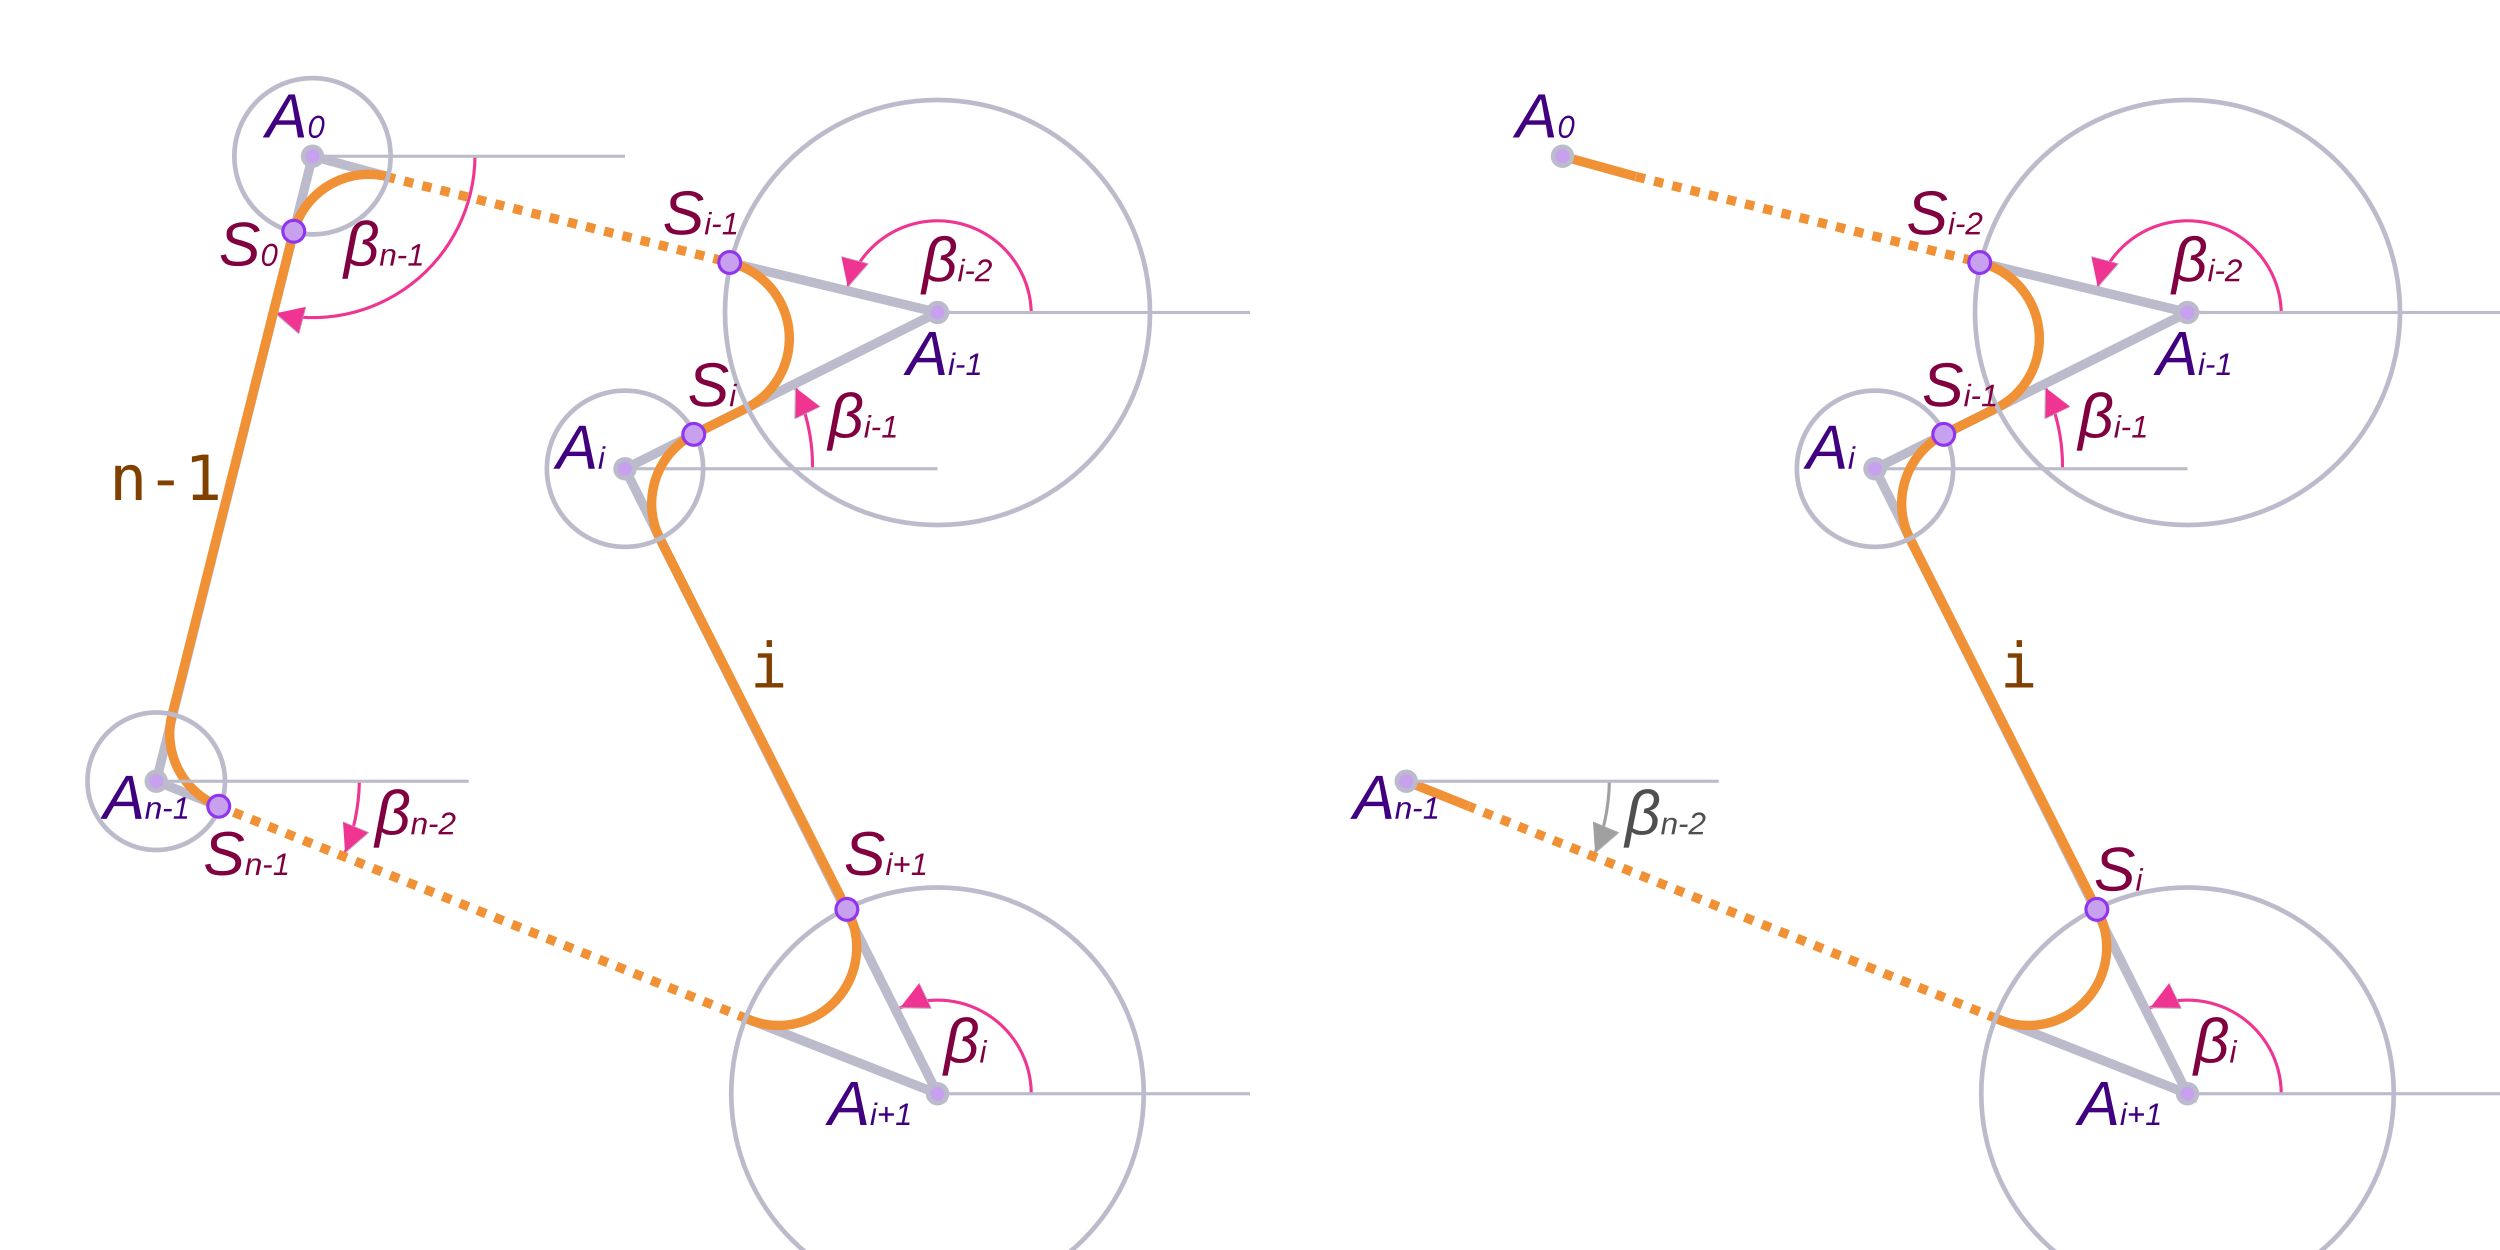
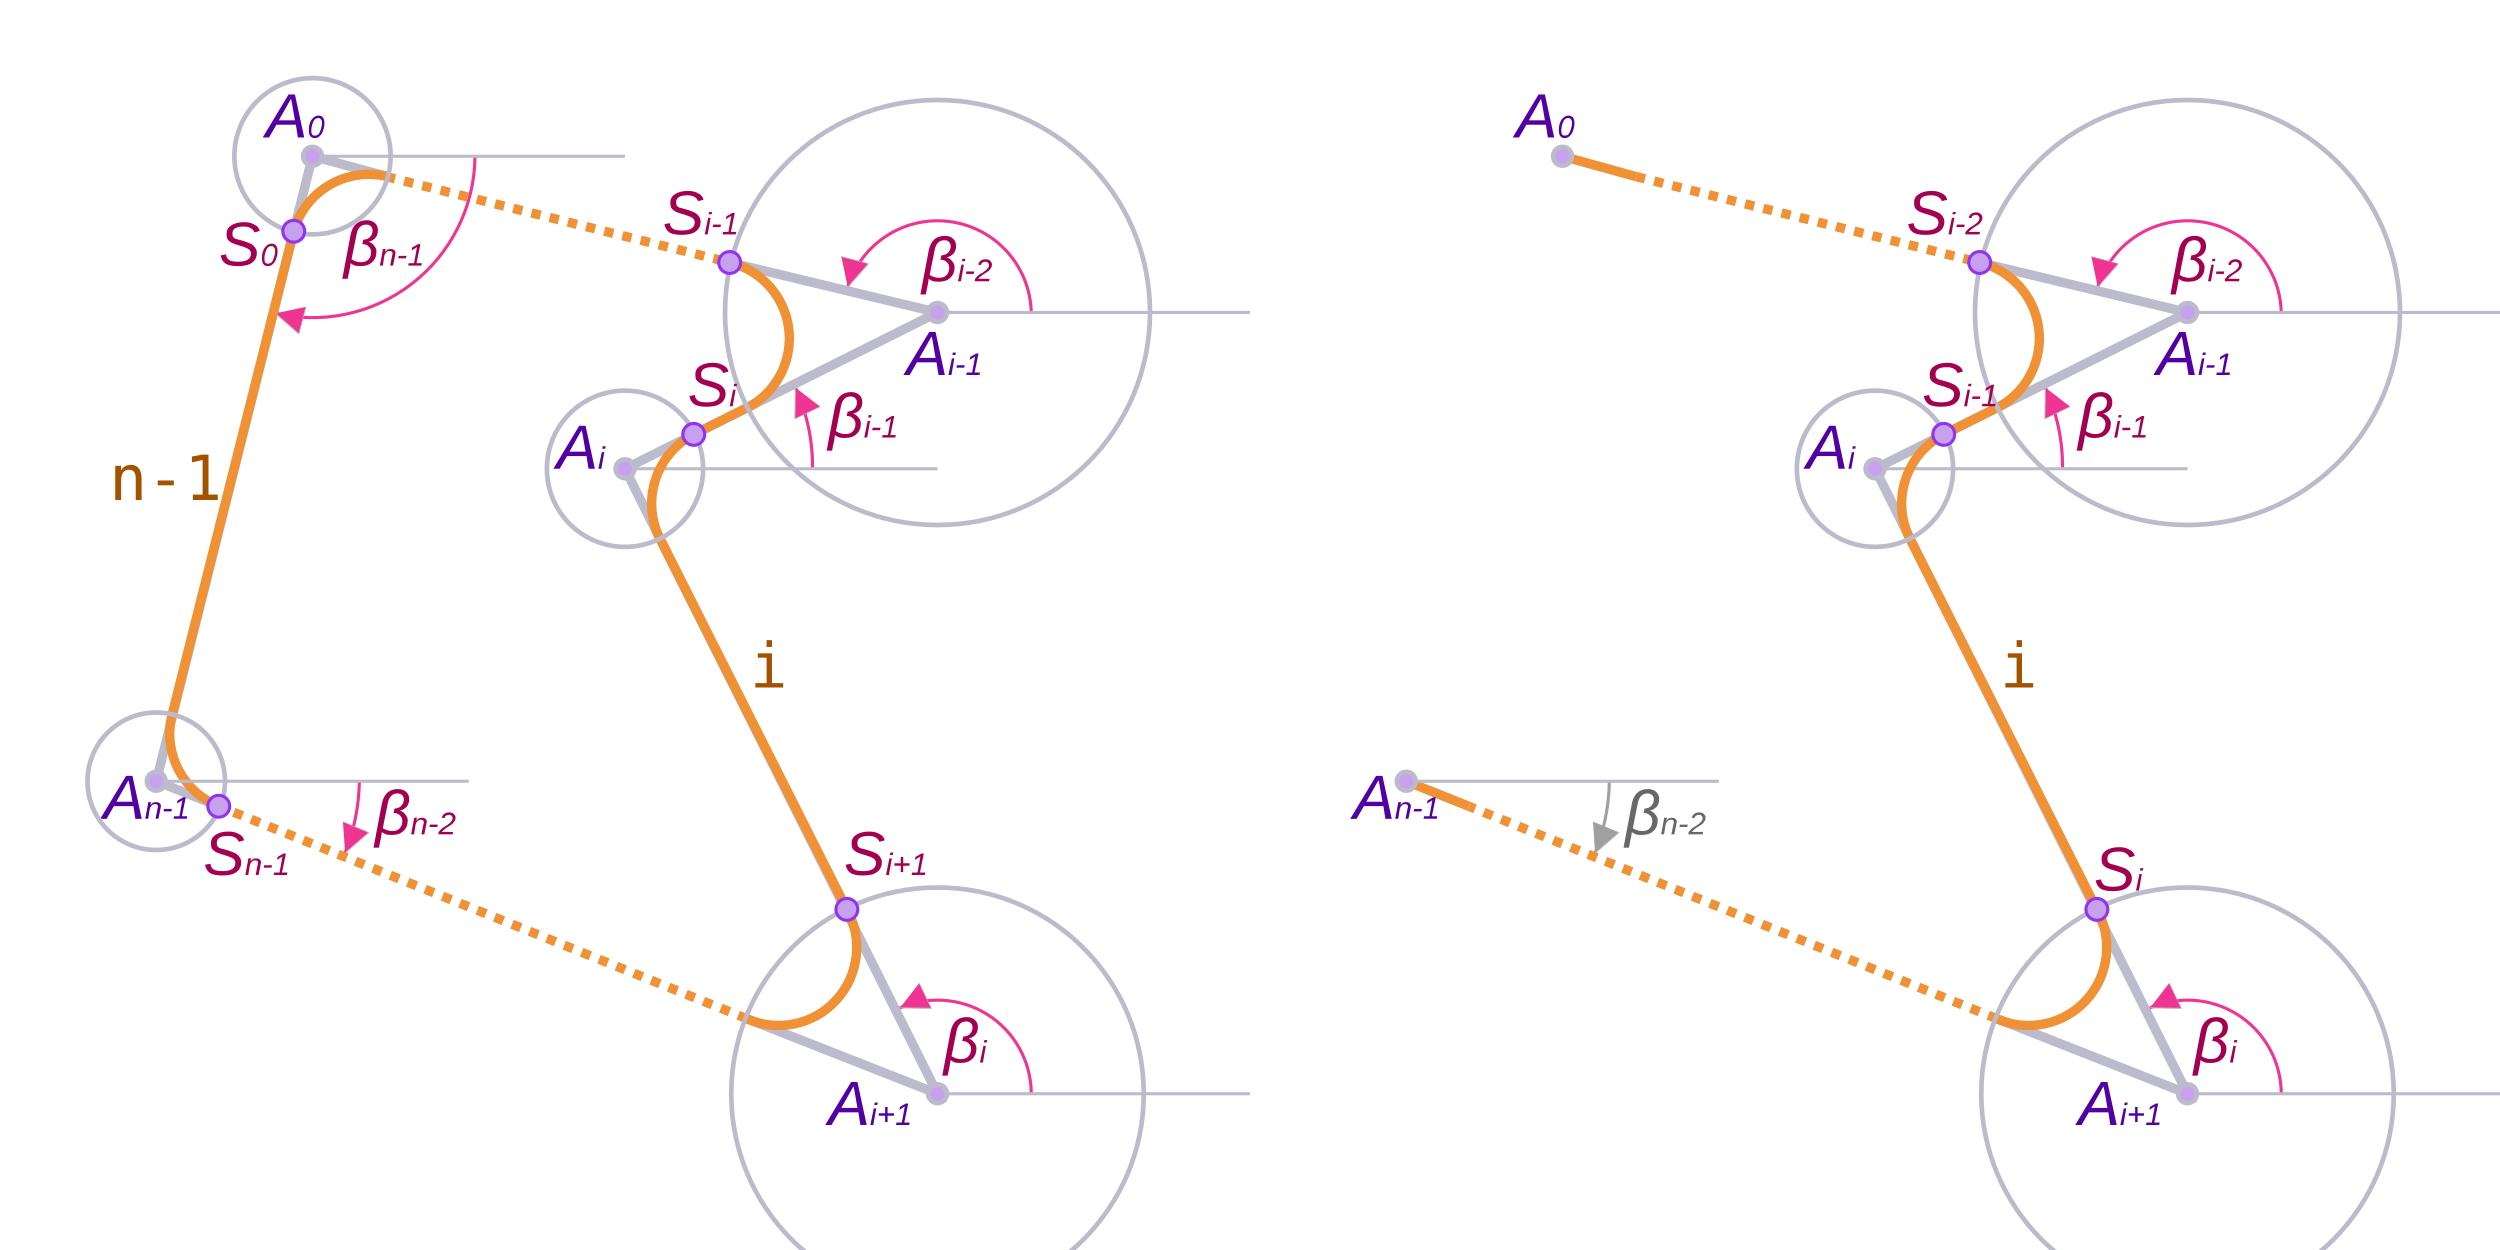
<svg xmlns="http://www.w3.org/2000/svg" xmlns:xlink="http://www.w3.org/1999/xlink" viewBox="-35 -20 80 40">
-   <style>[d],[r]{stroke:#bbc;stroke-width:.3px}[d]{fill:none}[d*=h]{stroke-width:.1px}[d*=h]+[d]~[d]{stroke:#ef9134}[x]{fill:#400080;font:italic 2px tahoma,arial}tspan{font-size:.5em}[r^='2'],[r^='6']{fill:none}[r*='.3']{fill:#c7a0ee}[r]{stroke-width:.15px}[id*=m] [x],[r]~[x]{fill:#800040}#b *{fill:#ef3491}[id*=m] [d],[r='.35']{marker-end:url(#b);stroke:#ef3491;stroke-width:.1px}[r='.35']{stroke:#9134ef}g+[x]{fill:#804000;font:2px consolas,monospace}#m0 g{filter:url(#f)}</style>
+   <style>[d],[r]{stroke:#bbc;stroke-width:.3px}[d]{fill:none}[d*=h]{stroke-width:.1px}[d*=h]+[d]~[d]{stroke:#ef9134}[x]{fill:#5200a3;font:italic 2px tahoma,arial}tspan{font-size:.5em}[r^='2'],[r^='6']{fill:none}[r*='.3']{fill:#c7a0ee}[r]{stroke-width:.15px}[id*=m] [x],[r]~[x]{fill:#a30052}#b *{fill:#ef3491}[id*=m] [d],[r='.35']{marker-end:url(#b);stroke:#ef3491;stroke-width:.1px}[r='.35']{stroke:#9134ef}g+[x]{fill:#a35200;font:2px consolas,monospace}#m0 g{filter:url(#f)}</style>
  <filter id="f">
    <feColorMatrix values=".3 .3 .3 0 0 .3 .3 .3 0 0 .3 .3 .3 0 0 0 0 0 1 0" />
  </filter>
  <marker id="b" viewBox="0 -4 8 8" refX="9" markerWidth="9" markerHeight="9" orient="auto">
    <path d="M8 0 0-4V4" />
  </marker>
  <g id="m0">
    <path d="M-19.8-15A5.2 5.2 0 0 1-26.3-10" />
    <path d="M-23.5 5A6.5 6.5 0 0 1-24 7.4" />
    <text x="-24" y="-11.5">β<tspan>n-1</tspan>
    </text>
    <text x="-23" y="6.7">β<tspan>n-2</tspan>
    </text>
    <g>
      <path d="M16.5 5A6.5 6.5 0 0 1 16 7.4" />
      <text x="17" y="6.7">β<tspan>n-2</tspan>
      </text>
    </g>
  </g>
  <text x="-31.5" y="-4">n-1</text>
  <path d="M-25-15h10" />
  <path d="M-28 5.8L-30 5L-25-15L-22.6-14.35" />
  <path d="M15-15L17.35-14.35M12 5.8L10 5M-28 5.8A2.5 2.5 0 0 1-29.5 2.9L-25.6-12.6A2.5 2.5 0 0 1-22.6-14.35" />
  <g id="g">
    <g id="m1">
      <path d="M38-10A3 3 0 0 0 32.1-10.7" />
      <path d="M31-5A6 6 0 0 0 30.4-7.7" />
      <path d="M38 15A3 3 0 0 0 33.7 12.3" />
      <text x="34.5" y="-11">β<tspan>i-2</tspan>
      </text>
      <text x="31.5" y="-6">β<tspan>i-1</tspan>
      </text>
      <text x="35.2" y="14">β<tspan>i</tspan>
      </text>
    </g>
    <text x="29" y="2">i</text>
    <path d="M35-10h10M25-5h10M35 15h10M10 5h10" />
    <path d="M28.35-11.6L35-10L25-5L35 15L28.9 12.6" />
    <path d="M28.35-11.6A2.5 2.5 0 0 1 29-7L27.2-6.1A2.5 2.5 0 0 0 26.1-2.8L32.1 9.1A2.5 2.5 0 0 1 28.9 12.6" />
    <path d="M17.35-14.35L28.35-11.6M28.9 12.6L12 5.8" stroke-dasharray=".3" />
    <text x="13.5" y="-15.6">A<tspan>0</tspan>
    </text>
    <text x="34" y="-8">A<tspan>i-1</tspan>
    </text>
    <text x="22.8" y="-5">A<tspan>i</tspan>
    </text>
    <text x="31.5" y="16">A<tspan>i+1</tspan>
    </text>
    <text x="8.3" y="6.2">A<tspan>n-1</tspan>
    </text>
    <circle r="6.8" cx="35" cy="-10" />
    <circle r="2.5" cx="25" cy="-5" />
    <circle r="6.6" cx="35" cy="15" />
    <circle r=".3" cx="15" cy="-15" />
    <circle r=".3" cx="35" cy="-10" />
    <circle r=".3" cx="25" cy="-5" />
    <circle r=".3" cx="35" cy="15" />
    <circle r=".3" cx="10" cy="5" />
    <circle r=".35" cx="28.35" cy="-11.6" />
    <circle r=".35" cx="27.2" cy="-6.1" />
    <circle r=".35" cx="32.1" cy="9.1" />
  </g>
  <use xlink:href="#g" x="-40" />
  <circle r="2.5" cx="-25" cy="-15" />
  <circle r="2.2" cx="-30" cy="5" />
  <circle r=".35" cx="-28" cy="5.8" />
  <circle r=".35" cx="-25.6" cy="-12.6" />
  <text x="26" y="-12.5">S<tspan>i-2</tspan>
  </text>
  <text id="a" x="26.5" y="-7">S<tspan>i-1</tspan>
  </text>
  <text id="c" x="32" y="8.5">S<tspan>i</tspan>
  </text>
  <text x="-28" y="-11.5">S<tspan>0</tspan>
  </text>
  <use xlink:href="#a" x="-40.3" y="-5.5" />
  <use xlink:href="#c" x="-45" y="-15.5" />
  <text x="-8" y="8">S<tspan>i+1</tspan>
  </text>
  <text x="-28.5" y="8">S<tspan>n-1</tspan>
  </text>
</svg>
